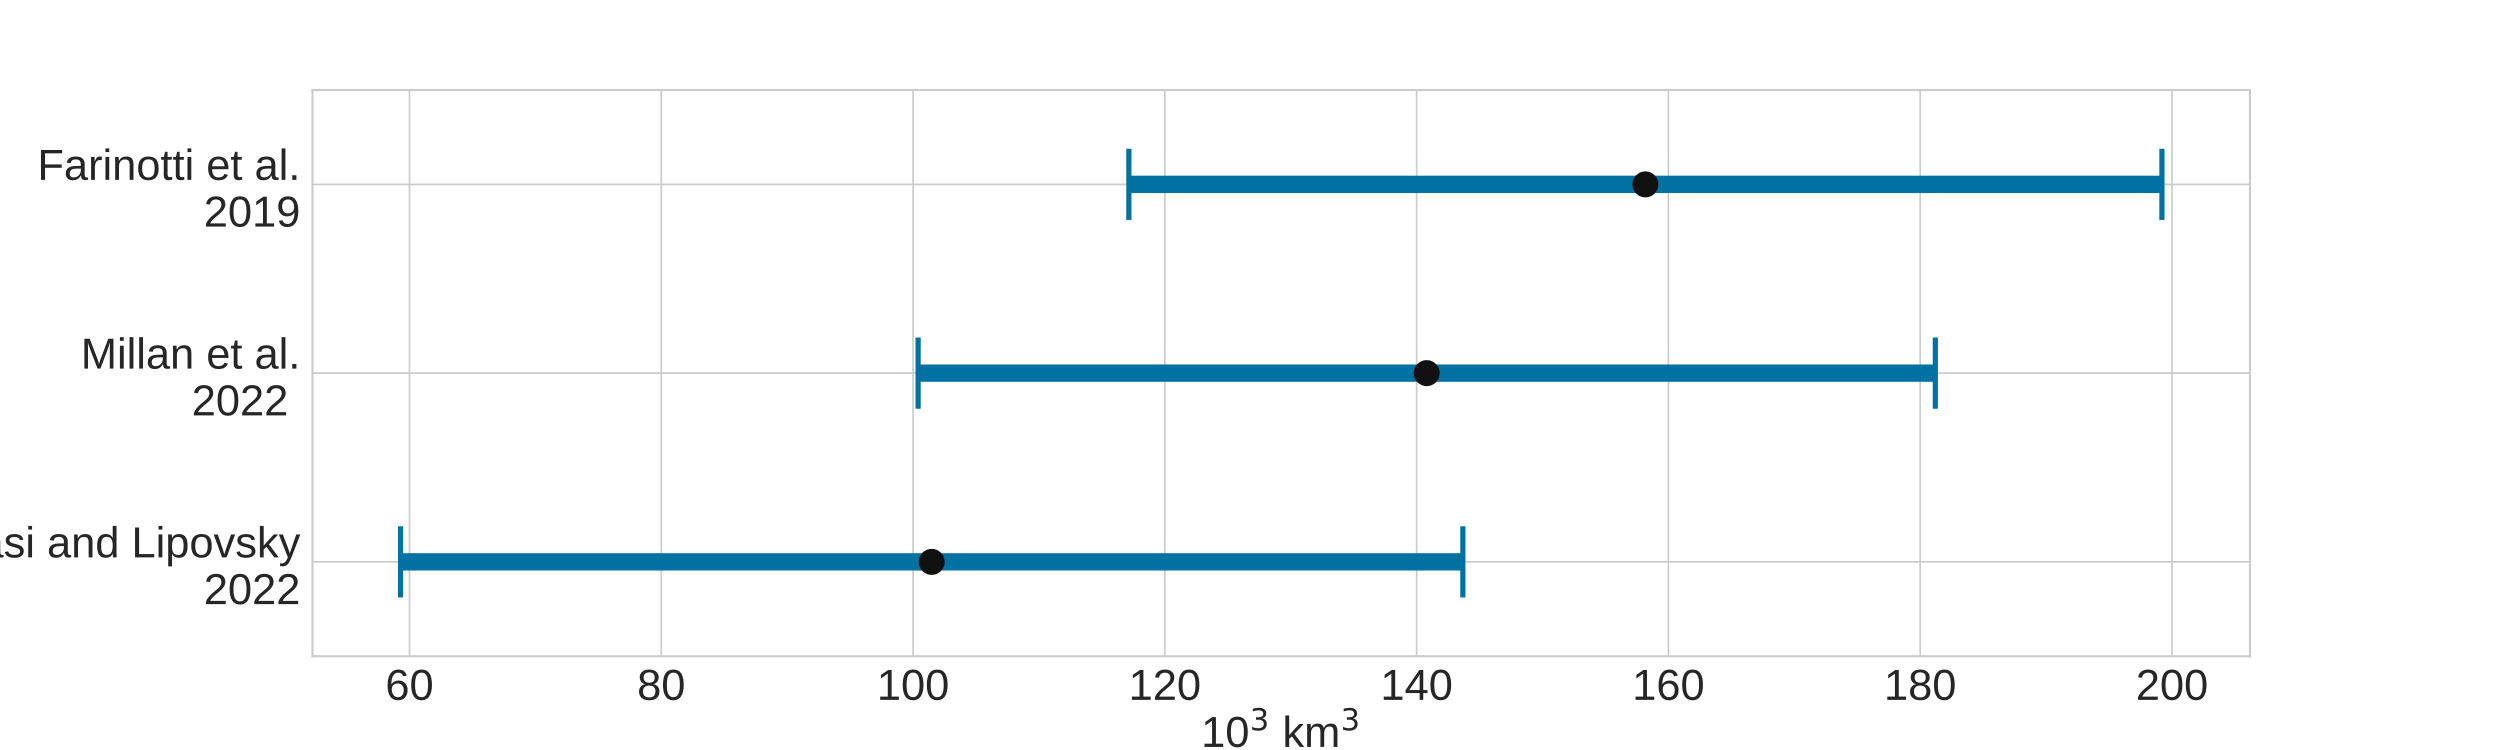
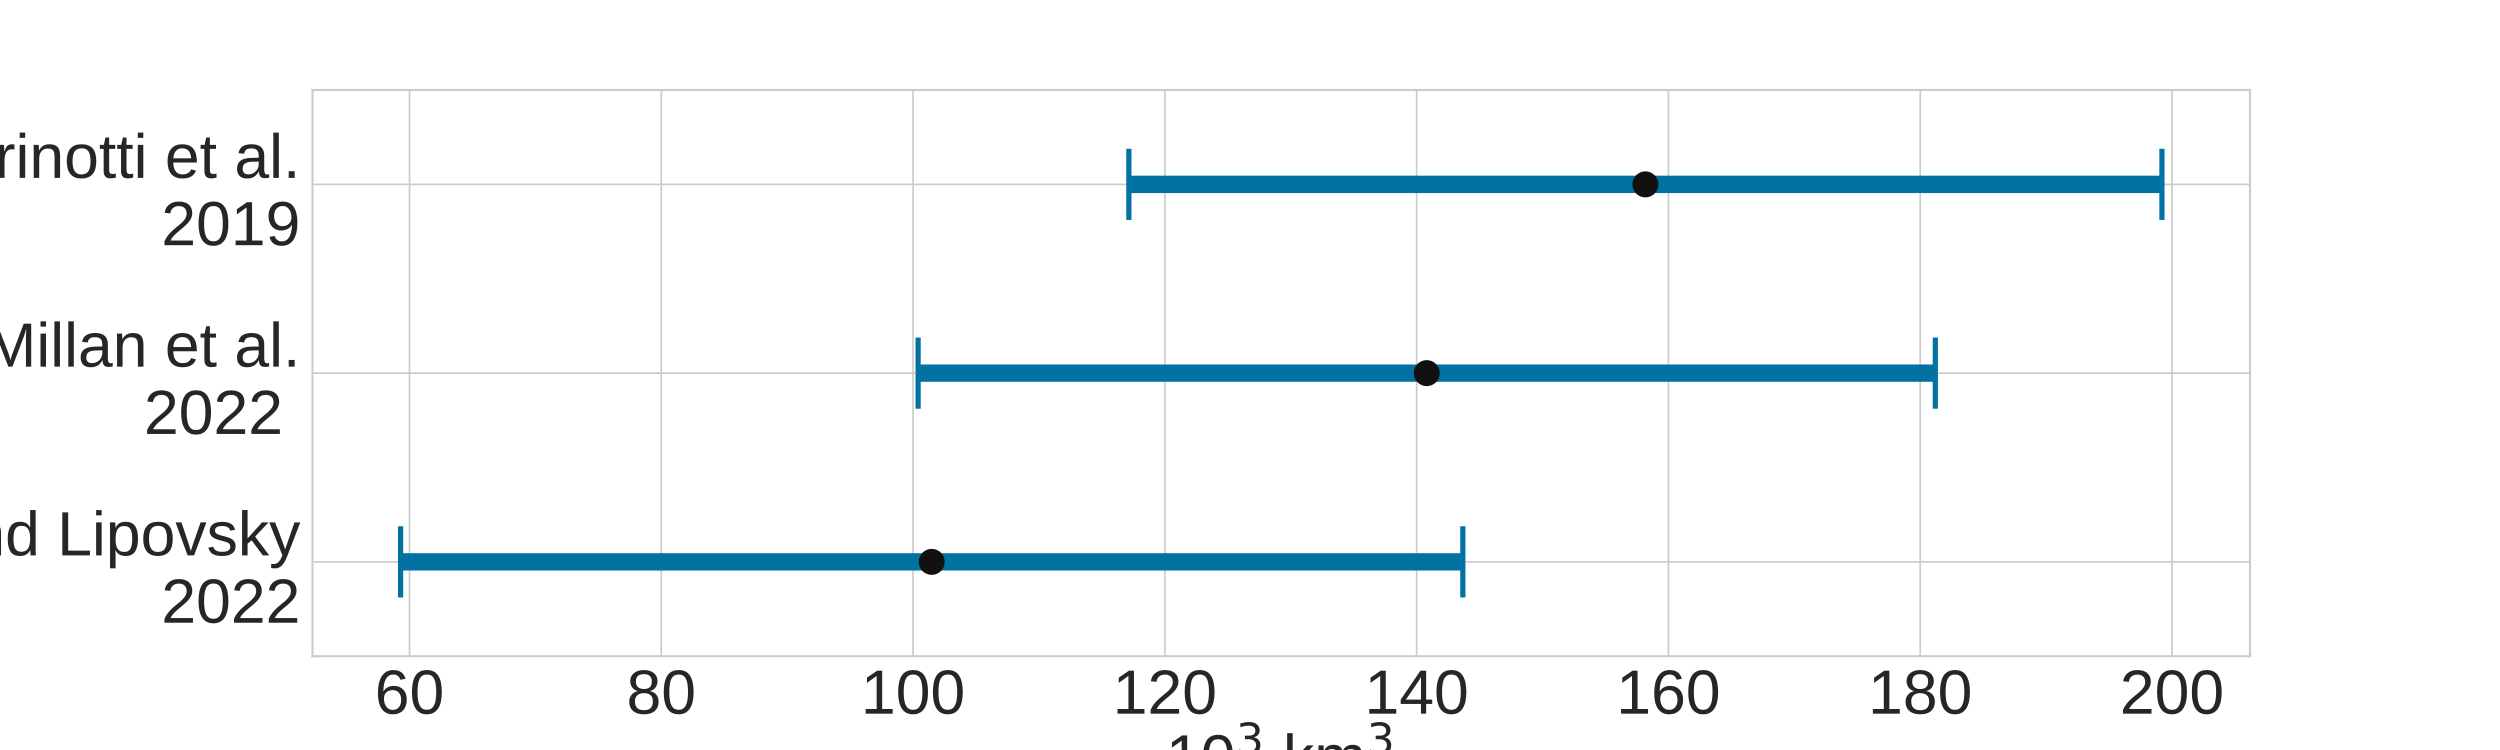
<svg xmlns="http://www.w3.org/2000/svg" xmlns:xlink="http://www.w3.org/1999/xlink" width="1440pt" height="432pt" viewBox="0 0 1440 432" version="1.1">
  <defs>
    <style type="text/css">*{stroke-linejoin: round; stroke-linecap: butt}</style>
  </defs>
  <g id="figure_1">
    <g id="patch_1">
      <path d="M 0 432  L 1440 432  L 1440 0  L 0 0  z " style="fill: #ffffff" />
    </g>
    <g id="axes_1">
      <g id="patch_2">
        <path d="M 180 378  L 1296 378  L 1296 51.84  L 180 51.84  z " style="fill: #ffffff" />
      </g>
      <g id="matplotlib.axis_1">
        <g id="xtick_1">
          <g id="line2d_1">
-             <path d="M 235.876 378  L 235.876 51.84  " clip-path="url(#p1dfbd0c6f6)" style="fill: none; stroke: #cccccc; stroke-linecap: round" />
+             <path d="M 235.876 378  L 235.876 51.84  " clip-path="url(#p05c199a61b)" style="fill: none; stroke: #cccccc; stroke-linecap: round" />
          </g>
          <g id="line2d_2" />
          <g id="text_1">
-             <g style="fill: #262626" transform="translate(221.9734 403.1172)scale(0.25 -0.25)">
+             <g style="fill: #262626" transform="translate(215.8564 411.0888)scale(0.36 -0.36)">
              <defs>
                <path id="LiberationSans-36" d="M 3278 1441  Q 3278 744 2900 340  Q 2522 -63 1856 -63  Q 1113 -63 719 490  Q 325 1044 325 2100  Q 325 3244 734 3856  Q 1144 4469 1900 4469  Q 2897 4469 3156 3572  L 2619 3475  Q 2453 4013 1894 4013  Q 1413 4013 1148 3564  Q 884 3116 884 2266  Q 1038 2550 1316 2698  Q 1594 2847 1953 2847  Q 2563 2847 2920 2465  Q 3278 2084 3278 1441  z M 2706 1416  Q 2706 1894 2472 2153  Q 2238 2413 1819 2413  Q 1425 2413 1183 2183  Q 941 1953 941 1550  Q 941 1041 1192 716  Q 1444 391 1838 391  Q 2244 391 2475 664  Q 2706 938 2706 1416  z " transform="scale(0.015625)" />
                <path id="LiberationSans-30" d="M 3309 2203  Q 3309 1100 2920 518  Q 2531 -63 1772 -63  Q 1013 -63 631 515  Q 250 1094 250 2203  Q 250 3338 620 3903  Q 991 4469 1791 4469  Q 2569 4469 2939 3897  Q 3309 3325 3309 2203  z M 2738 2203  Q 2738 3156 2517 3584  Q 2297 4013 1791 4013  Q 1272 4013 1045 3591  Q 819 3169 819 2203  Q 819 1266 1048 831  Q 1278 397 1778 397  Q 2275 397 2506 840  Q 2738 1284 2738 2203  z " transform="scale(0.015625)" />
              </defs>
              <use xlink:href="#LiberationSans-36" />
              <use xlink:href="#LiberationSans-30" x="55.615" />
            </g>
          </g>
        </g>
        <g id="xtick_2">
          <g id="line2d_3">
-             <path d="M 380.904 378  L 380.904 51.84  " clip-path="url(#p1dfbd0c6f6)" style="fill: none; stroke: #cccccc; stroke-linecap: round" />
+             <path d="M 380.904 378  L 380.904 51.84  " clip-path="url(#p05c199a61b)" style="fill: none; stroke: #cccccc; stroke-linecap: round" />
          </g>
          <g id="line2d_4" />
          <g id="text_2">
-             <g style="fill: #262626" transform="translate(367.0017 403.1172)scale(0.25 -0.25)">
+             <g style="fill: #262626" transform="translate(360.8847 411.0888)scale(0.36 -0.36)">
              <defs>
                <path id="LiberationSans-38" d="M 3281 1228  Q 3281 619 2893 278  Q 2506 -63 1781 -63  Q 1075 -63 676 271  Q 278 606 278 1222  Q 278 1653 525 1947  Q 772 2241 1156 2303  L 1156 2316  Q 797 2400 589 2681  Q 381 2963 381 3341  Q 381 3844 757 4156  Q 1134 4469 1769 4469  Q 2419 4469 2795 4162  Q 3172 3856 3172 3334  Q 3172 2956 2962 2675  Q 2753 2394 2391 2322  L 2391 2309  Q 2813 2241 3047 1952  Q 3281 1663 3281 1228  z M 2588 3303  Q 2588 4050 1769 4050  Q 1372 4050 1164 3862  Q 956 3675 956 3303  Q 956 2925 1170 2726  Q 1384 2528 1775 2528  Q 2172 2528 2380 2711  Q 2588 2894 2588 3303  z M 2697 1281  Q 2697 1691 2453 1898  Q 2209 2106 1769 2106  Q 1341 2106 1100 1882  Q 859 1659 859 1269  Q 859 359 1788 359  Q 2247 359 2472 579  Q 2697 800 2697 1281  z " transform="scale(0.015625)" />
              </defs>
              <use xlink:href="#LiberationSans-38" />
              <use xlink:href="#LiberationSans-30" x="55.615" />
            </g>
          </g>
        </g>
        <g id="xtick_3">
          <g id="line2d_5">
-             <path d="M 525.932 378  L 525.932 51.84  " clip-path="url(#p1dfbd0c6f6)" style="fill: none; stroke: #cccccc; stroke-linecap: round" />
+             <path d="M 525.932 378  L 525.932 51.84  " clip-path="url(#p05c199a61b)" style="fill: none; stroke: #cccccc; stroke-linecap: round" />
          </g>
          <g id="line2d_6" />
          <g id="text_3">
-             <g style="fill: #262626" transform="translate(505.0789 403.1172)scale(0.25 -0.25)">
+             <g style="fill: #262626" transform="translate(495.9033 411.0888)scale(0.36 -0.36)">
              <defs>
                <path id="LiberationSans-31" d="M 488 0  L 488 478  L 1609 478  L 1609 3866  L 616 3156  L 616 3688  L 1656 4403  L 2175 4403  L 2175 478  L 3247 478  L 3247 0  L 488 0  z " transform="scale(0.015625)" />
              </defs>
              <use xlink:href="#LiberationSans-31" />
              <use xlink:href="#LiberationSans-30" x="55.615" />
              <use xlink:href="#LiberationSans-30" x="111.23" />
            </g>
          </g>
        </g>
        <g id="xtick_4">
          <g id="line2d_7">
-             <path d="M 670.961 378  L 670.961 51.84  " clip-path="url(#p1dfbd0c6f6)" style="fill: none; stroke: #cccccc; stroke-linecap: round" />
+             <path d="M 670.961 378  L 670.961 51.84  " clip-path="url(#p05c199a61b)" style="fill: none; stroke: #cccccc; stroke-linecap: round" />
          </g>
          <g id="line2d_8" />
          <g id="text_4">
-             <g style="fill: #262626" transform="translate(650.1072 403.1172)scale(0.25 -0.25)">
+             <g style="fill: #262626" transform="translate(640.9316 411.0888)scale(0.36 -0.36)">
              <defs>
                <path id="LiberationSans-32" d="M 322 0  L 322 397  Q 481 763 711 1042  Q 941 1322 1194 1548  Q 1447 1775 1695 1969  Q 1944 2163 2144 2356  Q 2344 2550 2467 2762  Q 2591 2975 2591 3244  Q 2591 3606 2378 3806  Q 2166 4006 1788 4006  Q 1428 4006 1195 3811  Q 963 3616 922 3263  L 347 3316  Q 409 3844 795 4156  Q 1181 4469 1788 4469  Q 2453 4469 2811 4155  Q 3169 3841 3169 3263  Q 3169 3006 3051 2753  Q 2934 2500 2703 2247  Q 2472 1994 1819 1463  Q 1459 1169 1246 933  Q 1034 697 941 478  L 3238 478  L 3238 0  L 322 0  z " transform="scale(0.015625)" />
              </defs>
              <use xlink:href="#LiberationSans-31" />
              <use xlink:href="#LiberationSans-32" x="55.615" />
              <use xlink:href="#LiberationSans-30" x="111.23" />
            </g>
          </g>
        </g>
        <g id="xtick_5">
          <g id="line2d_9">
-             <path d="M 815.989 378  L 815.989 51.84  " clip-path="url(#p1dfbd0c6f6)" style="fill: none; stroke: #cccccc; stroke-linecap: round" />
+             <path d="M 815.989 378  L 815.989 51.84  " clip-path="url(#p05c199a61b)" style="fill: none; stroke: #cccccc; stroke-linecap: round" />
          </g>
          <g id="line2d_10" />
          <g id="text_5">
-             <g style="fill: #262626" transform="translate(795.1355 403.1172)scale(0.25 -0.25)">
+             <g style="fill: #262626" transform="translate(785.9599 411.0888)scale(0.36 -0.36)">
              <defs>
                <path id="LiberationSans-34" d="M 2753 997  L 2753 0  L 2222 0  L 2222 997  L 147 997  L 147 1434  L 2163 4403  L 2753 4403  L 2753 1441  L 3372 1441  L 3372 997  L 2753 997  z M 2222 3769  Q 2216 3750 2134 3603  Q 2053 3456 2013 3397  L 884 1734  L 716 1503  L 666 1441  L 2222 1441  L 2222 3769  z " transform="scale(0.015625)" />
              </defs>
              <use xlink:href="#LiberationSans-31" />
              <use xlink:href="#LiberationSans-34" x="55.615" />
              <use xlink:href="#LiberationSans-30" x="111.23" />
            </g>
          </g>
        </g>
        <g id="xtick_6">
          <g id="line2d_11">
-             <path d="M 961.017 378  L 961.017 51.84  " clip-path="url(#p1dfbd0c6f6)" style="fill: none; stroke: #cccccc; stroke-linecap: round" />
+             <path d="M 961.017 378  L 961.017 51.84  " clip-path="url(#p05c199a61b)" style="fill: none; stroke: #cccccc; stroke-linecap: round" />
          </g>
          <g id="line2d_12" />
          <g id="text_6">
-             <g style="fill: #262626" transform="translate(940.1637 403.1172)scale(0.25 -0.25)">
+             <g style="fill: #262626" transform="translate(930.9882 411.0888)scale(0.36 -0.36)">
              <use xlink:href="#LiberationSans-31" />
              <use xlink:href="#LiberationSans-36" x="55.615" />
              <use xlink:href="#LiberationSans-30" x="111.23" />
            </g>
          </g>
        </g>
        <g id="xtick_7">
          <g id="line2d_13">
-             <path d="M 1106.046 378  L 1106.046 51.84  " clip-path="url(#p1dfbd0c6f6)" style="fill: none; stroke: #cccccc; stroke-linecap: round" />
+             <path d="M 1106.046 378  L 1106.046 51.84  " clip-path="url(#p05c199a61b)" style="fill: none; stroke: #cccccc; stroke-linecap: round" />
          </g>
          <g id="line2d_14" />
          <g id="text_7">
-             <g style="fill: #262626" transform="translate(1085.192 403.1172)scale(0.25 -0.25)">
+             <g style="fill: #262626" transform="translate(1076.016 411.0888)scale(0.36 -0.36)">
              <use xlink:href="#LiberationSans-31" />
              <use xlink:href="#LiberationSans-38" x="55.615" />
              <use xlink:href="#LiberationSans-30" x="111.23" />
            </g>
          </g>
        </g>
        <g id="xtick_8">
          <g id="line2d_15">
-             <path d="M 1251.074 378  L 1251.074 51.84  " clip-path="url(#p1dfbd0c6f6)" style="fill: none; stroke: #cccccc; stroke-linecap: round" />
+             <path d="M 1251.074 378  L 1251.074 51.84  " clip-path="url(#p05c199a61b)" style="fill: none; stroke: #cccccc; stroke-linecap: round" />
          </g>
          <g id="line2d_16" />
          <g id="text_8">
-             <g style="fill: #262626" transform="translate(1230.22 403.1172)scale(0.25 -0.25)">
+             <g style="fill: #262626" transform="translate(1221.045 411.0888)scale(0.36 -0.36)">
              <use xlink:href="#LiberationSans-32" />
              <use xlink:href="#LiberationSans-30" x="55.615" />
              <use xlink:href="#LiberationSans-30" x="111.23" />
            </g>
          </g>
        </g>
        <g id="text_9">
-           <g style="fill: #262626" transform="translate(691.875 430.4219)scale(0.25 -0.25)">
+           <g style="fill: #262626" transform="translate(671.58 448.6475)scale(0.36 -0.36)">
            <defs>
              <path id="DejaVuSans-33" d="M 2597 2516  Q 3050 2419 3304 2112  Q 3559 1806 3559 1356  Q 3559 666 3084 287  Q 2609 -91 1734 -91  Q 1441 -91 1130 -33  Q 819 25 488 141  L 488 750  Q 750 597 1062 519  Q 1375 441 1716 441  Q 2309 441 2620 675  Q 2931 909 2931 1356  Q 2931 1769 2642 2001  Q 2353 2234 1838 2234  L 1294 2234  L 1294 2753  L 1863 2753  Q 2328 2753 2575 2939  Q 2822 3125 2822 3475  Q 2822 3834 2567 4026  Q 2313 4219 1838 4219  Q 1578 4219 1281 4162  Q 984 4106 628 3988  L 628 4550  Q 988 4650 1302 4700  Q 1616 4750 1894 4750  Q 2613 4750 3031 4423  Q 3450 4097 3450 3541  Q 3450 3153 3228 2886  Q 3006 2619 2597 2516  z " transform="scale(0.015625)" />
              <path id="LiberationSans-20" transform="scale(0.015625)" />
              <path id="LiberationSans-6b" d="M 2550 0  L 1406 1544  L 994 1203  L 994 0  L 431 0  L 431 4638  L 994 4638  L 994 1741  L 2478 3381  L 3138 3381  L 1766 1928  L 3209 0  L 2550 0  z " transform="scale(0.015625)" />
              <path id="LiberationSans-6d" d="M 2400 0  L 2400 2144  Q 2400 2634 2265 2821  Q 2131 3009 1781 3009  Q 1422 3009 1212 2734  Q 1003 2459 1003 1959  L 1003 0  L 444 0  L 444 2659  Q 444 3250 425 3381  L 956 3381  Q 959 3366 962 3297  Q 966 3228 970 3139  Q 975 3050 981 2803  L 991 2803  Q 1172 3163 1406 3303  Q 1641 3444 1978 3444  Q 2363 3444 2586 3291  Q 2809 3138 2897 2803  L 2906 2803  Q 3081 3144 3329 3294  Q 3578 3444 3931 3444  Q 4444 3444 4676 3166  Q 4909 2888 4909 2253  L 4909 0  L 4353 0  L 4353 2144  Q 4353 2634 4218 2821  Q 4084 3009 3734 3009  Q 3366 3009 3161 2736  Q 2956 2463 2956 1959  L 2956 0  L 2400 0  z " transform="scale(0.015625)" />
            </defs>
            <use xlink:href="#LiberationSans-31" transform="translate(0 0.765625)" />
            <use xlink:href="#LiberationSans-30" transform="translate(55.61523 0.765625)" />
            <use xlink:href="#DejaVuSans-33" transform="translate(112.1875 39.04688)scale(0.7)" />
            <use xlink:href="#LiberationSans-20" transform="translate(159.458 0.765625)" />
            <use xlink:href="#LiberationSans-6b" transform="translate(187.2412 0.765625)" />
            <use xlink:href="#LiberationSans-6d" transform="translate(237.2412 0.765625)" />
            <use xlink:href="#DejaVuSans-33" transform="translate(321.499 39.04688)scale(0.7)" />
          </g>
        </g>
      </g>
      <g id="matplotlib.axis_2">
        <g id="ytick_1">
          <g id="line2d_17">
-             <path d="M 180 323.64  L 1296 323.64  " clip-path="url(#p1dfbd0c6f6)" style="fill: none; stroke: #cccccc; stroke-linecap: round" />
+             <path d="M 180 323.64  L 1296 323.64  " clip-path="url(#p05c199a61b)" style="fill: none; stroke: #cccccc; stroke-linecap: round" />
          </g>
          <g id="line2d_18" />
          <g id="text_10">
-             <g style="fill: #262626" transform="translate(-42.39453 321.0462)scale(0.25 -0.25)">
+             <g style="fill: #262626" transform="translate(-137.1681 319.905)scale(0.36 -0.36)">
              <defs>
                <path id="LiberationSans-45" d="M 525 0  L 525 4403  L 3866 4403  L 3866 3916  L 1122 3916  L 1122 2503  L 3678 2503  L 3678 2022  L 1122 2022  L 1122 488  L 3994 488  L 3994 0  L 525 0  z " transform="scale(0.015625)" />
                <path id="LiberationSans-64" d="M 2566 544  Q 2409 219 2151 78  Q 1894 -63 1513 -63  Q 872 -63 570 368  Q 269 800 269 1675  Q 269 3444 1513 3444  Q 1897 3444 2153 3303  Q 2409 3163 2566 2856  L 2572 2856  L 2566 3234  L 2566 4638  L 3128 4638  L 3128 697  Q 3128 169 3147 0  L 2609 0  Q 2600 50 2589 231  Q 2578 413 2578 544  L 2566 544  z M 859 1694  Q 859 984 1046 678  Q 1234 372 1656 372  Q 2134 372 2350 703  Q 2566 1034 2566 1731  Q 2566 2403 2350 2715  Q 2134 3028 1663 3028  Q 1238 3028 1048 2714  Q 859 2400 859 1694  z " transform="scale(0.015625)" />
                <path id="LiberationSans-61" d="M 1294 -63  Q 784 -63 528 206  Q 272 475 272 944  Q 272 1469 617 1750  Q 963 2031 1731 2050  L 2491 2063  L 2491 2247  Q 2491 2659 2316 2837  Q 2141 3016 1766 3016  Q 1388 3016 1216 2887  Q 1044 2759 1009 2478  L 422 2531  Q 566 3444 1778 3444  Q 2416 3444 2737 3151  Q 3059 2859 3059 2306  L 3059 850  Q 3059 600 3125 473  Q 3191 347 3375 347  Q 3456 347 3559 369  L 3559 19  Q 3347 -31 3125 -31  Q 2813 -31 2670 133  Q 2528 297 2509 647  L 2491 647  Q 2275 259 1989 98  Q 1703 -63 1294 -63  z M 1422 359  Q 1731 359 1972 500  Q 2213 641 2352 886  Q 2491 1131 2491 1391  L 2491 1669  L 1875 1656  Q 1478 1650 1273 1575  Q 1069 1500 959 1344  Q 850 1188 850 934  Q 850 659 998 509  Q 1147 359 1422 359  z " transform="scale(0.015625)" />
                <path id="LiberationSans-73" d="M 2969 934  Q 2969 456 2608 196  Q 2247 -63 1597 -63  Q 966 -63 623 145  Q 281 353 178 794  L 675 891  Q 747 619 972 492  Q 1197 366 1597 366  Q 2025 366 2223 497  Q 2422 628 2422 891  Q 2422 1091 2284 1216  Q 2147 1341 1841 1422  L 1438 1528  Q 953 1653 748 1773  Q 544 1894 428 2066  Q 313 2238 313 2488  Q 313 2950 642 3192  Q 972 3434 1603 3434  Q 2163 3434 2492 3237  Q 2822 3041 2909 2606  L 2403 2544  Q 2356 2769 2151 2889  Q 1947 3009 1603 3009  Q 1222 3009 1040 2893  Q 859 2778 859 2544  Q 859 2400 934 2306  Q 1009 2213 1156 2147  Q 1303 2081 1775 1966  Q 2222 1853 2419 1758  Q 2616 1663 2730 1547  Q 2844 1431 2906 1279  Q 2969 1128 2969 934  z " transform="scale(0.015625)" />
                <path id="LiberationSans-69" d="M 428 4100  L 428 4638  L 991 4638  L 991 4100  L 428 4100  z M 428 0  L 428 3381  L 991 3381  L 991 0  L 428 0  z " transform="scale(0.015625)" />
                <path id="LiberationSans-6e" d="M 2578 0  L 2578 2144  Q 2578 2478 2512 2662  Q 2447 2847 2303 2928  Q 2159 3009 1881 3009  Q 1475 3009 1240 2731  Q 1006 2453 1006 1959  L 1006 0  L 444 0  L 444 2659  Q 444 3250 425 3381  L 956 3381  Q 959 3366 962 3297  Q 966 3228 970 3139  Q 975 3050 981 2803  L 991 2803  Q 1184 3153 1439 3298  Q 1694 3444 2072 3444  Q 2628 3444 2886 3167  Q 3144 2891 3144 2253  L 3144 0  L 2578 0  z " transform="scale(0.015625)" />
                <path id="LiberationSans-4c" d="M 525 0  L 525 4403  L 1122 4403  L 1122 488  L 3347 488  L 3347 0  L 525 0  z " transform="scale(0.015625)" />
                <path id="LiberationSans-70" d="M 3291 1706  Q 3291 -63 2047 -63  Q 1266 -63 997 525  L 981 525  Q 994 500 994 -6  L 994 -1328  L 431 -1328  L 431 2691  Q 431 3213 413 3381  L 956 3381  Q 959 3369 965 3292  Q 972 3216 980 3056  Q 988 2897 988 2838  L 1000 2838  Q 1150 3150 1397 3295  Q 1644 3441 2047 3441  Q 2672 3441 2981 3022  Q 3291 2603 3291 1706  z M 2700 1694  Q 2700 2400 2509 2703  Q 2319 3006 1903 3006  Q 1569 3006 1380 2865  Q 1191 2725 1092 2426  Q 994 2128 994 1650  Q 994 984 1206 668  Q 1419 353 1897 353  Q 2316 353 2508 661  Q 2700 969 2700 1694  z " transform="scale(0.015625)" />
                <path id="LiberationSans-6f" d="M 3291 1694  Q 3291 806 2900 371  Q 2509 -63 1766 -63  Q 1025 -63 647 389  Q 269 841 269 1694  Q 269 3444 1784 3444  Q 2559 3444 2925 3017  Q 3291 2591 3291 1694  z M 2700 1694  Q 2700 2394 2492 2711  Q 2284 3028 1794 3028  Q 1300 3028 1079 2704  Q 859 2381 859 1694  Q 859 1025 1076 689  Q 1294 353 1759 353  Q 2266 353 2483 678  Q 2700 1003 2700 1694  z " transform="scale(0.015625)" />
                <path id="LiberationSans-76" d="M 1916 0  L 1250 0  L 22 3381  L 622 3381  L 1366 1181  Q 1406 1056 1581 441  L 1691 806  L 1813 1175  L 2581 3381  L 3178 3381  L 1916 0  z " transform="scale(0.015625)" />
                <path id="LiberationSans-79" d="M 597 -1328  Q 366 -1328 209 -1294  L 209 -872  Q 328 -891 472 -891  Q 997 -891 1303 -119  L 1356 16  L 16 3381  L 616 3381  L 1328 1513  Q 1344 1469 1366 1408  Q 1388 1347 1506 1000  Q 1625 653 1634 613  L 1853 1228  L 2594 3381  L 3188 3381  L 1888 0  Q 1678 -541 1497 -805  Q 1316 -1069 1095 -1198  Q 875 -1328 597 -1328  z " transform="scale(0.015625)" />
              </defs>
              <use xlink:href="#LiberationSans-45" />
              <use xlink:href="#LiberationSans-64" x="66.699" />
              <use xlink:href="#LiberationSans-61" x="122.314" />
              <use xlink:href="#LiberationSans-73" x="177.93" />
              <use xlink:href="#LiberationSans-69" x="227.93" />
              <use xlink:href="#LiberationSans-20" x="250.146" />
              <use xlink:href="#LiberationSans-61" x="277.93" />
              <use xlink:href="#LiberationSans-6e" x="333.545" />
              <use xlink:href="#LiberationSans-64" x="389.16" />
              <use xlink:href="#LiberationSans-20" x="444.775" />
              <use xlink:href="#LiberationSans-4c" x="472.559" />
              <use xlink:href="#LiberationSans-69" x="528.174" />
              <use xlink:href="#LiberationSans-70" x="550.391" />
              <use xlink:href="#LiberationSans-6f" x="606.006" />
              <use xlink:href="#LiberationSans-76" x="661.621" />
              <use xlink:href="#LiberationSans-73" x="711.621" />
              <use xlink:href="#LiberationSans-6b" x="761.621" />
              <use xlink:href="#LiberationSans-79" x="811.621" />
            </g>
-             <g style="fill: #262626" transform="translate(117.3906 347.9744)scale(0.25 -0.25)">
+             <g style="fill: #262626" transform="translate(92.9225 358.6815)scale(0.36 -0.36)">
              <use xlink:href="#LiberationSans-32" />
              <use xlink:href="#LiberationSans-30" x="55.615" />
              <use xlink:href="#LiberationSans-32" x="111.23" />
              <use xlink:href="#LiberationSans-32" x="166.846" />
            </g>
          </g>
        </g>
        <g id="ytick_2">
          <g id="line2d_19">
-             <path d="M 180 214.92  L 1296 214.92  " clip-path="url(#p1dfbd0c6f6)" style="fill: none; stroke: #cccccc; stroke-linecap: round" />
+             <path d="M 180 214.92  L 1296 214.92  " clip-path="url(#p05c199a61b)" style="fill: none; stroke: #cccccc; stroke-linecap: round" />
          </g>
          <g id="line2d_20" />
          <g id="text_11">
-             <g style="fill: #262626" transform="translate(46.56641 212.3262)scale(0.25 -0.25)">
+             <g style="fill: #262626" transform="translate(-9.064375 211.185)scale(0.36 -0.36)">
              <defs>
                <path id="LiberationSans-4d" d="M 4269 0  L 4269 2938  Q 4269 3425 4297 3875  Q 4144 3316 4022 3000  L 2884 0  L 2466 0  L 1313 3000  L 1138 3531  L 1034 3875  L 1044 3528  L 1056 2938  L 1056 0  L 525 0  L 525 4403  L 1309 4403  L 2481 1350  Q 2544 1166 2601 955  Q 2659 744 2678 650  Q 2703 775 2783 1029  Q 2863 1284 2891 1350  L 4041 4403  L 4806 4403  L 4806 0  L 4269 0  z " transform="scale(0.015625)" />
                <path id="LiberationSans-6c" d="M 431 0  L 431 4638  L 994 4638  L 994 0  L 431 0  z " transform="scale(0.015625)" />
                <path id="LiberationSans-65" d="M 863 1572  Q 863 991 1103 675  Q 1344 359 1806 359  Q 2172 359 2392 506  Q 2613 653 2691 878  L 3184 738  Q 2881 -63 1806 -63  Q 1056 -63 664 384  Q 272 831 272 1713  Q 272 2550 664 2997  Q 1056 3444 1784 3444  Q 3275 3444 3275 1647  L 3275 1572  L 863 1572  z M 2694 2003  Q 2647 2538 2422 2783  Q 2197 3028 1775 3028  Q 1366 3028 1127 2754  Q 888 2481 869 2003  L 2694 2003  z " transform="scale(0.015625)" />
                <path id="LiberationSans-74" d="M 1731 25  Q 1453 -50 1163 -50  Q 488 -50 488 716  L 488 2972  L 97 2972  L 97 3381  L 509 3381  L 675 4138  L 1050 4138  L 1050 3381  L 1675 3381  L 1675 2972  L 1050 2972  L 1050 838  Q 1050 594 1129 495  Q 1209 397 1406 397  Q 1519 397 1731 441  L 1731 25  z " transform="scale(0.015625)" />
                <path id="LiberationSans-2e" d="M 584 0  L 584 684  L 1194 684  L 1194 0  L 584 0  z " transform="scale(0.015625)" />
              </defs>
              <use xlink:href="#LiberationSans-4d" />
              <use xlink:href="#LiberationSans-69" x="83.301" />
              <use xlink:href="#LiberationSans-6c" x="105.518" />
              <use xlink:href="#LiberationSans-6c" x="127.734" />
              <use xlink:href="#LiberationSans-61" x="149.951" />
              <use xlink:href="#LiberationSans-6e" x="205.566" />
              <use xlink:href="#LiberationSans-20" x="261.182" />
              <use xlink:href="#LiberationSans-65" x="288.965" />
              <use xlink:href="#LiberationSans-74" x="344.58" />
              <use xlink:href="#LiberationSans-20" x="372.363" />
              <use xlink:href="#LiberationSans-61" x="400.146" />
              <use xlink:href="#LiberationSans-6c" x="455.762" />
              <use xlink:href="#LiberationSans-2e" x="477.979" />
            </g>
-             <g style="fill: #262626" transform="translate(110.4453 239.2544)scale(0.25 -0.25)">
+             <g style="fill: #262626" transform="translate(82.92125 249.9615)scale(0.36 -0.36)">
              <use xlink:href="#LiberationSans-32" />
              <use xlink:href="#LiberationSans-30" x="55.615" />
              <use xlink:href="#LiberationSans-32" x="111.23" />
              <use xlink:href="#LiberationSans-32" x="166.846" />
              <use xlink:href="#LiberationSans-20" x="222.461" />
            </g>
          </g>
        </g>
        <g id="ytick_3">
          <g id="line2d_21">
-             <path d="M 180 106.2  L 1296 106.2  " clip-path="url(#p1dfbd0c6f6)" style="fill: none; stroke: #cccccc; stroke-linecap: round" />
+             <path d="M 180 106.2  L 1296 106.2  " clip-path="url(#p05c199a61b)" style="fill: none; stroke: #cccccc; stroke-linecap: round" />
          </g>
          <g id="line2d_22" />
          <g id="text_12">
-             <g style="fill: #262626" transform="translate(21.55859 103.6063)scale(0.25 -0.25)">
+             <g style="fill: #262626" transform="translate(-45.07563 102.465)scale(0.36 -0.36)">
              <defs>
                <path id="LiberationSans-46" d="M 1122 3916  L 1122 2278  L 3578 2278  L 3578 1784  L 1122 1784  L 1122 0  L 525 0  L 525 4403  L 3653 4403  L 3653 3916  L 1122 3916  z " transform="scale(0.015625)" />
                <path id="LiberationSans-72" d="M 444 0  L 444 2594  Q 444 2950 425 3381  L 956 3381  Q 981 2806 981 2691  L 994 2691  Q 1128 3125 1303 3284  Q 1478 3444 1797 3444  Q 1909 3444 2025 3413  L 2025 2897  Q 1913 2928 1725 2928  Q 1375 2928 1190 2626  Q 1006 2325 1006 1763  L 1006 0  L 444 0  z " transform="scale(0.015625)" />
              </defs>
              <use xlink:href="#LiberationSans-46" />
              <use xlink:href="#LiberationSans-61" x="61.084" />
              <use xlink:href="#LiberationSans-72" x="116.699" />
              <use xlink:href="#LiberationSans-69" x="150" />
              <use xlink:href="#LiberationSans-6e" x="172.217" />
              <use xlink:href="#LiberationSans-6f" x="227.832" />
              <use xlink:href="#LiberationSans-74" x="283.447" />
              <use xlink:href="#LiberationSans-74" x="311.23" />
              <use xlink:href="#LiberationSans-69" x="339.014" />
              <use xlink:href="#LiberationSans-20" x="361.23" />
              <use xlink:href="#LiberationSans-65" x="389.014" />
              <use xlink:href="#LiberationSans-74" x="444.629" />
              <use xlink:href="#LiberationSans-20" x="472.412" />
              <use xlink:href="#LiberationSans-61" x="500.195" />
              <use xlink:href="#LiberationSans-6c" x="555.811" />
              <use xlink:href="#LiberationSans-2e" x="578.027" />
            </g>
-             <g style="fill: #262626" transform="translate(117.3906 130.5344)scale(0.25 -0.25)">
+             <g style="fill: #262626" transform="translate(92.9225 141.2415)scale(0.36 -0.36)">
              <defs>
                <path id="LiberationSans-39" d="M 3256 2291  Q 3256 1156 2842 546  Q 2428 -63 1663 -63  Q 1147 -63 836 154  Q 525 372 391 856  L 928 941  Q 1097 391 1672 391  Q 2156 391 2422 841  Q 2688 1291 2700 2125  Q 2575 1844 2272 1673  Q 1969 1503 1606 1503  Q 1013 1503 656 1909  Q 300 2316 300 2988  Q 300 3678 687 4073  Q 1075 4469 1766 4469  Q 2500 4469 2878 3925  Q 3256 3381 3256 2291  z M 2644 2834  Q 2644 3366 2400 3689  Q 2156 4013 1747 4013  Q 1341 4013 1106 3736  Q 872 3459 872 2988  Q 872 2506 1106 2226  Q 1341 1947 1741 1947  Q 1984 1947 2193 2058  Q 2403 2169 2523 2372  Q 2644 2575 2644 2834  z " transform="scale(0.015625)" />
              </defs>
              <use xlink:href="#LiberationSans-32" />
              <use xlink:href="#LiberationSans-30" x="55.615" />
              <use xlink:href="#LiberationSans-31" x="111.23" />
              <use xlink:href="#LiberationSans-39" x="166.846" />
            </g>
          </g>
        </g>
      </g>
      <g id="LineCollection_1">
-         <path d="M 230.727 323.64  L 842.602 323.64  " clip-path="url(#p1dfbd0c6f6)" style="fill: none; stroke: #0272a2; stroke-width: 10" />
-         <path d="M 528.833 214.92  L 1114.747 214.92  " clip-path="url(#p1dfbd0c6f6)" style="fill: none; stroke: #0272a2; stroke-width: 10" />
-         <path d="M 650.222 106.2  L 1245.273 106.2  " clip-path="url(#p1dfbd0c6f6)" style="fill: none; stroke: #0272a2; stroke-width: 10" />
+         <path d="M 230.727 323.64  L 842.602 323.64  " clip-path="url(#p05c199a61b)" style="fill: none; stroke: #0272a2; stroke-width: 10" />
+         <path d="M 528.833 214.92  L 1114.747 214.92  " clip-path="url(#p05c199a61b)" style="fill: none; stroke: #0272a2; stroke-width: 10" />
+         <path d="M 650.222 106.2  L 1245.273 106.2  " clip-path="url(#p05c199a61b)" style="fill: none; stroke: #0272a2; stroke-width: 10" />
      </g>
      <g id="line2d_23">
        <defs>
-           <path id="m6c431cbd61" d="M 0 20.5  L 0 -20.5  " style="stroke: #0272a2; stroke-width: 3" />
+           <path id="mee78eb7c64" d="M 0 20.5  L 0 -20.5  " style="stroke: #0272a2; stroke-width: 3" />
        </defs>
-         <g clip-path="url(#p1dfbd0c6f6)">
-           <use xlink:href="#m6c431cbd61" x="230.727" y="323.64" style="fill: #0272a2; stroke: #0272a2; stroke-width: 3" />
-           <use xlink:href="#m6c431cbd61" x="528.833" y="214.92" style="fill: #0272a2; stroke: #0272a2; stroke-width: 3" />
-           <use xlink:href="#m6c431cbd61" x="650.222" y="106.2" style="fill: #0272a2; stroke: #0272a2; stroke-width: 3" />
+         <g clip-path="url(#p05c199a61b)">
+           <use xlink:href="#mee78eb7c64" x="230.727" y="323.64" style="fill: #0272a2; stroke: #0272a2; stroke-width: 3" />
+           <use xlink:href="#mee78eb7c64" x="528.833" y="214.92" style="fill: #0272a2; stroke: #0272a2; stroke-width: 3" />
+           <use xlink:href="#mee78eb7c64" x="650.222" y="106.2" style="fill: #0272a2; stroke: #0272a2; stroke-width: 3" />
        </g>
      </g>
      <g id="line2d_24">
-         <g clip-path="url(#p1dfbd0c6f6)">
-           <use xlink:href="#m6c431cbd61" x="842.602" y="323.64" style="fill: #0272a2; stroke: #0272a2; stroke-width: 3" />
-           <use xlink:href="#m6c431cbd61" x="1114.747" y="214.92" style="fill: #0272a2; stroke: #0272a2; stroke-width: 3" />
-           <use xlink:href="#m6c431cbd61" x="1245.273" y="106.2" style="fill: #0272a2; stroke: #0272a2; stroke-width: 3" />
+         <g clip-path="url(#p05c199a61b)">
+           <use xlink:href="#mee78eb7c64" x="842.602" y="323.64" style="fill: #0272a2; stroke: #0272a2; stroke-width: 3" />
+           <use xlink:href="#mee78eb7c64" x="1114.747" y="214.92" style="fill: #0272a2; stroke: #0272a2; stroke-width: 3" />
+           <use xlink:href="#mee78eb7c64" x="1245.273" y="106.2" style="fill: #0272a2; stroke: #0272a2; stroke-width: 3" />
        </g>
      </g>
      <g id="line2d_25">
        <defs>
-           <path id="mae0a18179b" d="M 0 7.5  C 1.989 7.5 3.897 6.71 5.303 5.303  C 6.71 3.897 7.5 1.989 7.5 0  C 7.5 -1.989 6.71 -3.897 5.303 -5.303  C 3.897 -6.71 1.989 -7.5 0 -7.5  C -1.989 -7.5 -3.897 -6.71 -5.303 -5.303  C -6.71 -3.897 -7.5 -1.989 -7.5 0  C -7.5 1.989 -6.71 3.897 -5.303 5.303  C -3.897 6.71 -1.989 7.5 0 7.5  z " />
+           <path id="m82c12981c9" d="M 0 7.5  C 1.989 7.5 3.897 6.71 5.303 5.303  C 6.71 3.897 7.5 1.989 7.5 0  C 7.5 -1.989 6.71 -3.897 5.303 -5.303  C 3.897 -6.71 1.989 -7.5 0 -7.5  C -1.989 -7.5 -3.897 -6.71 -5.303 -5.303  C -6.71 -3.897 -7.5 -1.989 -7.5 0  C -7.5 1.989 -6.71 3.897 -5.303 5.303  C -3.897 6.71 -1.989 7.5 0 7.5  z " />
        </defs>
-         <g clip-path="url(#p1dfbd0c6f6)">
-           <use xlink:href="#mae0a18179b" x="536.664" y="323.64" style="fill: #111111" />
-           <use xlink:href="#mae0a18179b" x="821.79" y="214.92" style="fill: #111111" />
-           <use xlink:href="#mae0a18179b" x="947.747" y="106.2" style="fill: #111111" />
+         <g clip-path="url(#p05c199a61b)">
+           <use xlink:href="#m82c12981c9" x="536.664" y="323.64" style="fill: #111111" />
+           <use xlink:href="#m82c12981c9" x="821.79" y="214.92" style="fill: #111111" />
+           <use xlink:href="#m82c12981c9" x="947.747" y="106.2" style="fill: #111111" />
        </g>
      </g>
      <g id="patch_3">
        <path d="M 180 378  L 180 51.84  " style="fill: none; stroke: #cccccc; stroke-width: 1.25; stroke-linejoin: miter; stroke-linecap: square" />
      </g>
      <g id="patch_4">
        <path d="M 1296 378  L 1296 51.84  " style="fill: none; stroke: #cccccc; stroke-width: 1.25; stroke-linejoin: miter; stroke-linecap: square" />
      </g>
      <g id="patch_5">
        <path d="M 180 378  L 1296 378  " style="fill: none; stroke: #cccccc; stroke-width: 1.25; stroke-linejoin: miter; stroke-linecap: square" />
      </g>
      <g id="patch_6">
        <path d="M 180 51.84  L 1296 51.84  " style="fill: none; stroke: #cccccc; stroke-width: 1.25; stroke-linejoin: miter; stroke-linecap: square" />
      </g>
    </g>
  </g>
  <defs>
-     <clipPath id="p1dfbd0c6f6">
+     <clipPath id="p05c199a61b">
      <rect x="180" y="51.84" width="1116" height="326.16" />
    </clipPath>
  </defs>
</svg>
